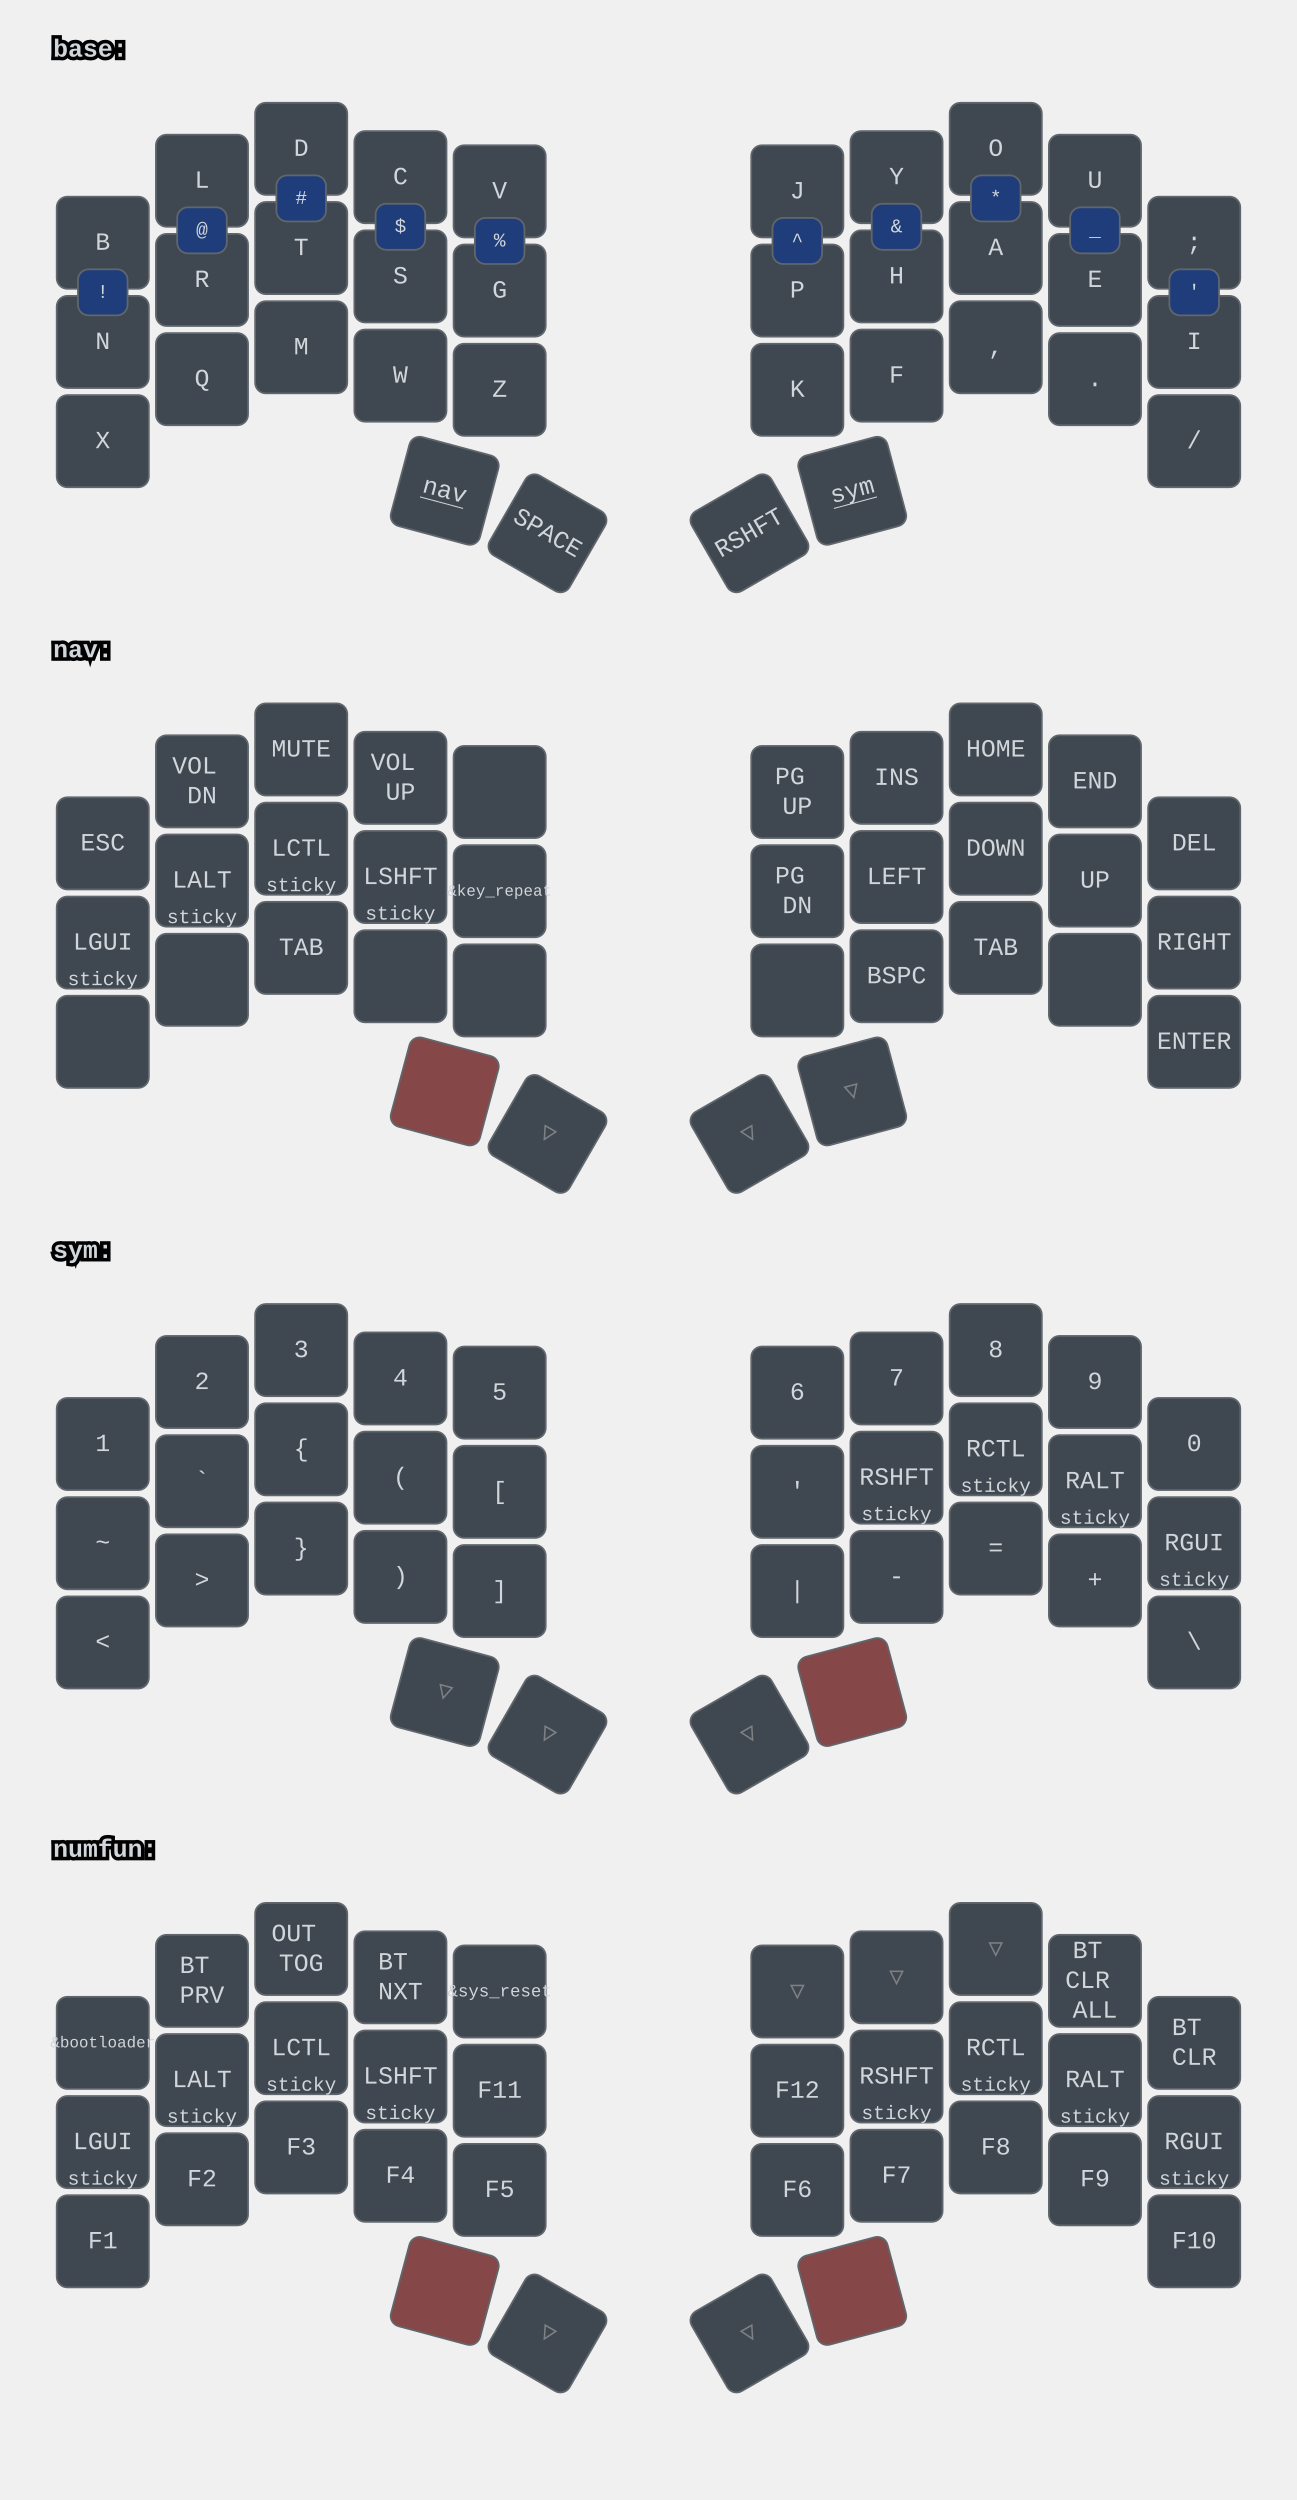
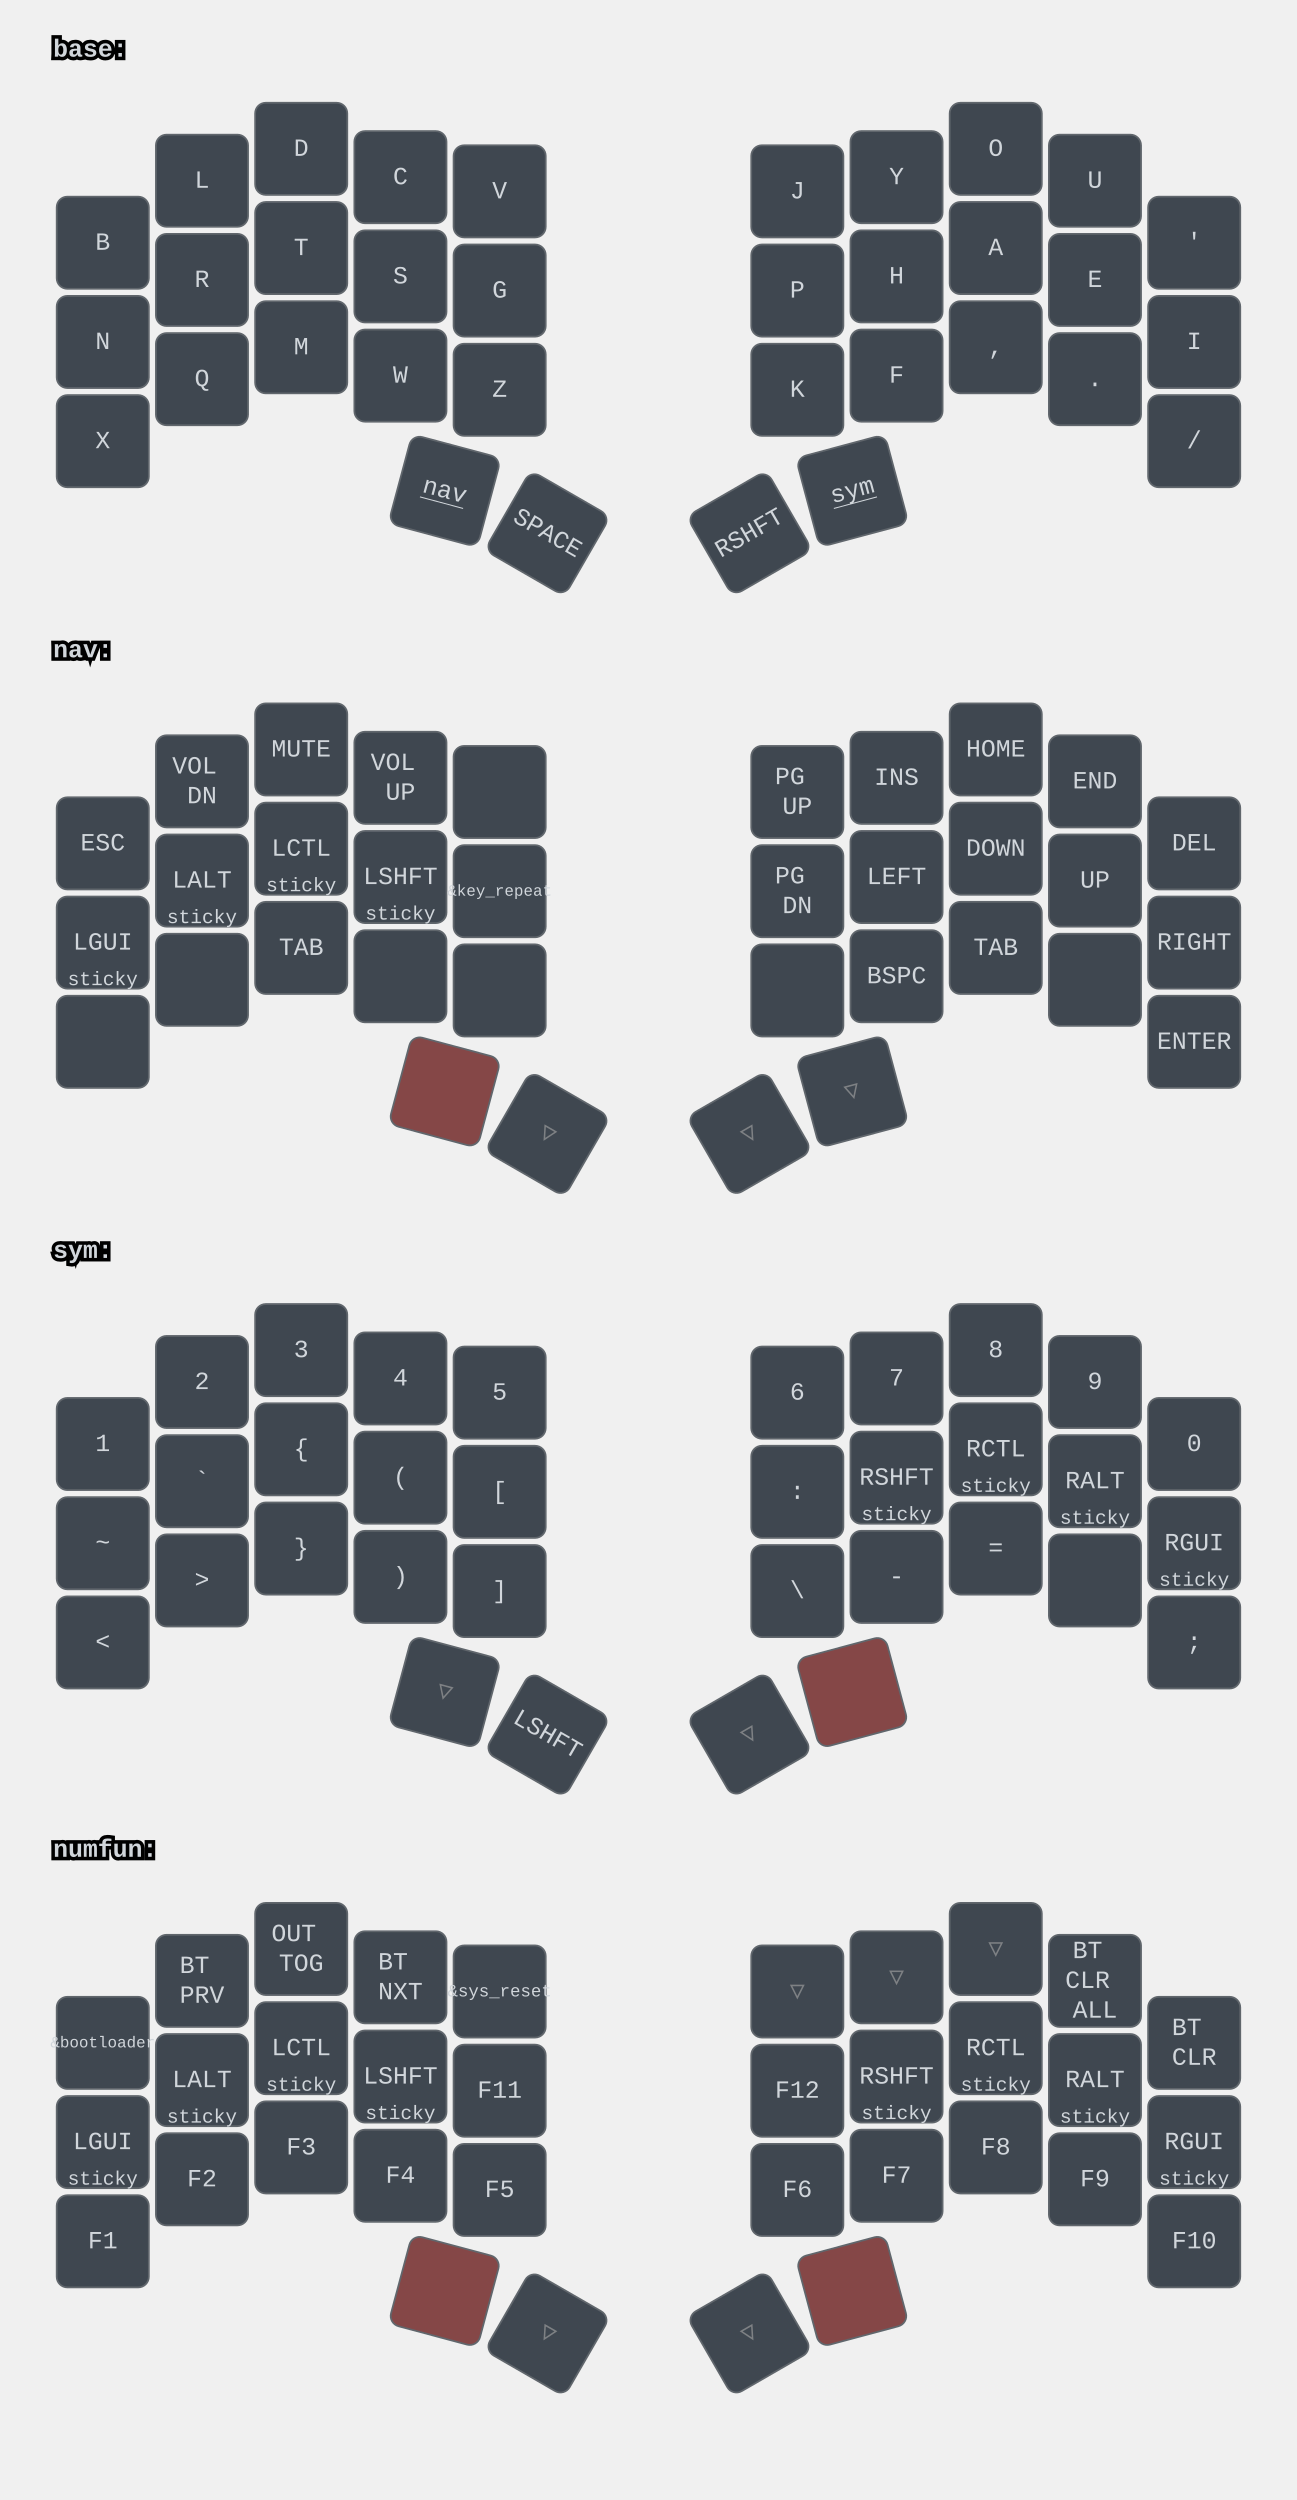
<svg xmlns="http://www.w3.org/2000/svg" width="732" height="1411" viewBox="0 0 732 1411" class="keymap">
  <style>/* inherit to force styles through use tags */
svg path {
    fill: inherit;
}

/* font and background color specifications */
svg.keymap {
    font-family: SFMono-Regular,Consolas,Liberation Mono,Menlo,monospace;
    font-size: 14px;
    font-kerning: normal;
    text-rendering: optimizeLegibility;
    fill: #24292e;
}

/* default key styling */
rect.key {
    fill: #f6f8fa;
}

rect.key, rect.combo {
    stroke: #c9cccf;
    stroke-width: 1;
}

/* default key side styling, only used is draw_key_sides is set */
rect.side {
    filter: brightness(90%);
}

/* color accent for combo boxes */
rect.combo, rect.combo-separate {
    fill: #cdf;
}

/* color accent for held keys */
rect.held, rect.combo.held {
    fill: #fdd;
}

/* color accent for ghost (optional) keys */
rect.ghost, rect.combo.ghost {
    stroke-dasharray: 4, 4;
    stroke-width: 2;
}

text {
    text-anchor: middle;
    dominant-baseline: middle;
}

/* styling for layer labels */
text.label {
    font-weight: bold;
    text-anchor: start;
    stroke: white;
    stroke-width: 4;
    paint-order: stroke;
}

/* styling for optional footer */
text.footer {
    text-anchor: end;
    dominant-baseline: auto;
    stroke: white;
    stroke-width: 4;
    paint-order: stroke;
}

/* styling for combo tap, and key non-tap label text */
text.combo, text.hold, text.shifted, text.left, text.right, text.tl, text.tr, text.bl, text.br {
    font-size: 11px;
}

text.hold, text.bl, text.br {
    text-anchor: middle;
    dominant-baseline: auto;
}

text.shifted, text.tl, text.tr {
    text-anchor: middle;
    dominant-baseline: hanging;
}

text.left, text.tl, text.bl {
    text-anchor: start;
}

text.right, text.tr, text.br {
    text-anchor: end;
}

text.layer-activator {
    text-decoration: underline;
}

/* styling for hold/shifted label text in combo box */
text.combo.hold, text.combo.shifted, text.combo.left, text.combo.right {
    font-size: 8px;
}

/* lighter symbol for transparent keys */
text.trans {
    fill: #7b7e81;
}

/* styling for combo dendrons */
path.combo {
    stroke-width: 1;
    stroke: gray;
    fill: none;
}

/* Start Tabler Icons Cleanup */
/* cannot use height/width with glyphs */
.icon-tabler &gt; path {
    fill: inherit;
    stroke: inherit;
    stroke-width: 2;
}
/* hide tabler's default box */
.icon-tabler &gt; path[stroke="none"][fill="none"] {
    visibility: hidden;
}
/* End Tabler Icons Cleanup */

svg.keymap { fill: #d1d6db; }
rect.key { fill: #3f4750; }
rect.key, rect.combo { stroke: #60666c; }
rect.combo, rect.combo-separate { fill: #1f3d7a; }
rect.held, rect.combo.held { fill: #854747; }
text.label, text.footer { stroke: black; }
text.trans { fill: #7e8184; }
path.combo { stroke: #7f7f7f; }
</style>
  <g transform="translate(30, 0)" class="layer-base">
    <text x="0" y="28" class="label" id="base">base:</text>
    <g transform="translate(0, 56)">
      <g transform="translate(28, 81)" class="key keypos-0">
        <rect rx="6" ry="6" x="-26" y="-26" width="52" height="52" class="key" />
        <text x="0" y="0" class="key tap">B</text>
      </g>
      <g transform="translate(84, 46)" class="key keypos-1">
        <rect rx="6" ry="6" x="-26" y="-26" width="52" height="52" class="key" />
        <text x="0" y="0" class="key tap">L</text>
      </g>
      <g transform="translate(140, 28)" class="key keypos-2">
        <rect rx="6" ry="6" x="-26" y="-26" width="52" height="52" class="key" />
        <text x="0" y="0" class="key tap">D</text>
      </g>
      <g transform="translate(196, 44)" class="key keypos-3">
        <rect rx="6" ry="6" x="-26" y="-26" width="52" height="52" class="key" />
        <text x="0" y="0" class="key tap">C</text>
      </g>
      <g transform="translate(252, 52)" class="key keypos-4">
        <rect rx="6" ry="6" x="-26" y="-26" width="52" height="52" class="key" />
        <text x="0" y="0" class="key tap">V</text>
      </g>
      <g transform="translate(420, 52)" class="key keypos-5">
        <rect rx="6" ry="6" x="-26" y="-26" width="52" height="52" class="key" />
        <text x="0" y="0" class="key tap">J</text>
      </g>
      <g transform="translate(476, 44)" class="key keypos-6">
        <rect rx="6" ry="6" x="-26" y="-26" width="52" height="52" class="key" />
        <text x="0" y="0" class="key tap">Y</text>
      </g>
      <g transform="translate(532, 28)" class="key keypos-7">
        <rect rx="6" ry="6" x="-26" y="-26" width="52" height="52" class="key" />
        <text x="0" y="0" class="key tap">O</text>
      </g>
      <g transform="translate(588, 46)" class="key keypos-8">
        <rect rx="6" ry="6" x="-26" y="-26" width="52" height="52" class="key" />
        <text x="0" y="0" class="key tap">U</text>
      </g>
      <g transform="translate(644, 81)" class="key keypos-9">
        <rect rx="6" ry="6" x="-26" y="-26" width="52" height="52" class="key" />
-         <text x="0" y="0" class="key tap">;</text>
+         <text x="0" y="0" class="key tap">'</text>
      </g>
      <g transform="translate(28, 137)" class="key keypos-10">
        <rect rx="6" ry="6" x="-26" y="-26" width="52" height="52" class="key" />
        <text x="0" y="0" class="key tap">N</text>
      </g>
      <g transform="translate(84, 102)" class="key keypos-11">
        <rect rx="6" ry="6" x="-26" y="-26" width="52" height="52" class="key" />
        <text x="0" y="0" class="key tap">R</text>
      </g>
      <g transform="translate(140, 84)" class="key keypos-12">
        <rect rx="6" ry="6" x="-26" y="-26" width="52" height="52" class="key" />
        <text x="0" y="0" class="key tap">T</text>
      </g>
      <g transform="translate(196, 100)" class="key keypos-13">
        <rect rx="6" ry="6" x="-26" y="-26" width="52" height="52" class="key" />
        <text x="0" y="0" class="key tap">S</text>
      </g>
      <g transform="translate(252, 108)" class="key keypos-14">
        <rect rx="6" ry="6" x="-26" y="-26" width="52" height="52" class="key" />
        <text x="0" y="0" class="key tap">G</text>
      </g>
      <g transform="translate(420, 108)" class="key keypos-15">
        <rect rx="6" ry="6" x="-26" y="-26" width="52" height="52" class="key" />
        <text x="0" y="0" class="key tap">P</text>
      </g>
      <g transform="translate(476, 100)" class="key keypos-16">
        <rect rx="6" ry="6" x="-26" y="-26" width="52" height="52" class="key" />
        <text x="0" y="0" class="key tap">H</text>
      </g>
      <g transform="translate(532, 84)" class="key keypos-17">
        <rect rx="6" ry="6" x="-26" y="-26" width="52" height="52" class="key" />
        <text x="0" y="0" class="key tap">A</text>
      </g>
      <g transform="translate(588, 102)" class="key keypos-18">
        <rect rx="6" ry="6" x="-26" y="-26" width="52" height="52" class="key" />
        <text x="0" y="0" class="key tap">E</text>
      </g>
      <g transform="translate(644, 137)" class="key keypos-19">
        <rect rx="6" ry="6" x="-26" y="-26" width="52" height="52" class="key" />
        <text x="0" y="0" class="key tap">I</text>
      </g>
      <g transform="translate(28, 193)" class="key keypos-20">
        <rect rx="6" ry="6" x="-26" y="-26" width="52" height="52" class="key" />
        <text x="0" y="0" class="key tap">X</text>
      </g>
      <g transform="translate(84, 158)" class="key keypos-21">
        <rect rx="6" ry="6" x="-26" y="-26" width="52" height="52" class="key" />
        <text x="0" y="0" class="key tap">Q</text>
      </g>
      <g transform="translate(140, 140)" class="key keypos-22">
        <rect rx="6" ry="6" x="-26" y="-26" width="52" height="52" class="key" />
        <text x="0" y="0" class="key tap">M</text>
      </g>
      <g transform="translate(196, 156)" class="key keypos-23">
        <rect rx="6" ry="6" x="-26" y="-26" width="52" height="52" class="key" />
        <text x="0" y="0" class="key tap">W</text>
      </g>
      <g transform="translate(252, 164)" class="key keypos-24">
        <rect rx="6" ry="6" x="-26" y="-26" width="52" height="52" class="key" />
        <text x="0" y="0" class="key tap">Z</text>
      </g>
      <g transform="translate(420, 164)" class="key keypos-25">
        <rect rx="6" ry="6" x="-26" y="-26" width="52" height="52" class="key" />
        <text x="0" y="0" class="key tap">K</text>
      </g>
      <g transform="translate(476, 156)" class="key keypos-26">
        <rect rx="6" ry="6" x="-26" y="-26" width="52" height="52" class="key" />
        <text x="0" y="0" class="key tap">F</text>
      </g>
      <g transform="translate(532, 140)" class="key keypos-27">
        <rect rx="6" ry="6" x="-26" y="-26" width="52" height="52" class="key" />
        <text x="0" y="0" class="key tap">,</text>
      </g>
      <g transform="translate(588, 158)" class="key keypos-28">
        <rect rx="6" ry="6" x="-26" y="-26" width="52" height="52" class="key" />
        <text x="0" y="0" class="key tap">.</text>
      </g>
      <g transform="translate(644, 193)" class="key keypos-29">
        <rect rx="6" ry="6" x="-26" y="-26" width="52" height="52" class="key" />
        <text x="0" y="0" class="key tap">/</text>
      </g>
      <g transform="translate(221, 221) rotate(15.0)" class="key keypos-30">
        <rect rx="6" ry="6" x="-26" y="-26" width="52" height="52" class="key" />
        <a href="#nav">
          <text x="0" y="0" class="key tap layer-activator">nav</text>
        </a>
      </g>
      <g transform="translate(279, 245) rotate(30.0)" class="key keypos-31">
        <rect rx="6" ry="6" x="-26" y="-26" width="52" height="52" class="key" />
        <text x="0" y="0" class="key tap">SPACE</text>
      </g>
      <g transform="translate(393, 245) rotate(-30.0)" class="key keypos-32">
        <rect rx="6" ry="6" x="-26" y="-26" width="52" height="52" class="key" />
        <text x="0" y="0" class="key tap">RSHFT</text>
      </g>
      <g transform="translate(451, 221) rotate(-15.0)" class="key keypos-33">
        <rect rx="6" ry="6" x="-26" y="-26" width="52" height="52" class="key" />
        <a href="#sym">
          <text x="0" y="0" class="key tap layer-activator">sym</text>
        </a>
-       </g>
-       <g class="combo combopos-0">
-         <rect rx="6" ry="6" x="14" y="96" width="28" height="26" class="combo" />
-         <text x="28" y="109" class="combo tap">!</text>
-       </g>
-       <g class="combo combopos-1">
-         <rect rx="6" ry="6" x="70" y="61" width="28" height="26" class="combo" />
-         <text x="84" y="74" class="combo tap">@</text>
-       </g>
-       <g class="combo combopos-2">
-         <rect rx="6" ry="6" x="126" y="43" width="28" height="26" class="combo" />
-         <text x="140" y="56" class="combo tap">#</text>
-       </g>
-       <g class="combo combopos-3">
-         <rect rx="6" ry="6" x="182" y="59" width="28" height="26" class="combo" />
-         <text x="196" y="72" class="combo tap">$</text>
-       </g>
-       <g class="combo combopos-4">
-         <rect rx="6" ry="6" x="238" y="67" width="28" height="26" class="combo" />
-         <text x="252" y="80" class="combo tap">%</text>
-       </g>
-       <g class="combo combopos-5">
-         <rect rx="6" ry="6" x="406" y="67" width="28" height="26" class="combo" />
-         <text x="420" y="80" class="combo tap">^</text>
-       </g>
-       <g class="combo combopos-6">
-         <rect rx="6" ry="6" x="462" y="59" width="28" height="26" class="combo" />
-         <text x="476" y="72" class="combo tap">&amp;</text>
-       </g>
-       <g class="combo combopos-7">
-         <rect rx="6" ry="6" x="518" y="43" width="28" height="26" class="combo" />
-         <text x="532" y="56" class="combo tap">*</text>
-       </g>
-       <g class="combo combopos-8">
-         <rect rx="6" ry="6" x="574" y="61" width="28" height="26" class="combo" />
-         <text x="588" y="74" class="combo tap">_</text>
-       </g>
-       <g class="combo combopos-9">
-         <rect rx="6" ry="6" x="630" y="96" width="28" height="26" class="combo" />
-         <text x="644" y="109" class="combo tap">'</text>
      </g>
    </g>
  </g>
  <g transform="translate(30, 339)" class="layer-nav">
    <text x="0" y="28" class="label" id="nav">nav:</text>
    <g transform="translate(0, 56)">
      <g transform="translate(28, 81)" class="key keypos-0">
        <rect rx="6" ry="6" x="-26" y="-26" width="52" height="52" class="key" />
        <text x="0" y="0" class="key tap">ESC</text>
      </g>
      <g transform="translate(84, 46)" class="key keypos-1">
        <rect rx="6" ry="6" x="-26" y="-26" width="52" height="52" class="key" />
        <text x="0" y="0" class="key tap">
          <tspan x="0" dy="-0.6em">VOL</tspan>
          <tspan x="0" dy="1.2em">DN</tspan>
        </text>
      </g>
      <g transform="translate(140, 28)" class="key keypos-2">
        <rect rx="6" ry="6" x="-26" y="-26" width="52" height="52" class="key" />
        <text x="0" y="0" class="key tap">MUTE</text>
      </g>
      <g transform="translate(196, 44)" class="key keypos-3">
        <rect rx="6" ry="6" x="-26" y="-26" width="52" height="52" class="key" />
        <text x="0" y="0" class="key tap">
          <tspan x="0" dy="-0.6em">VOL</tspan>
          <tspan x="0" dy="1.2em">UP</tspan>
        </text>
      </g>
      <g transform="translate(252, 52)" class="key keypos-4">
        <rect rx="6" ry="6" x="-26" y="-26" width="52" height="52" class="key" />
      </g>
      <g transform="translate(420, 52)" class="key keypos-5">
        <rect rx="6" ry="6" x="-26" y="-26" width="52" height="52" class="key" />
        <text x="0" y="0" class="key tap">
          <tspan x="0" dy="-0.6em">PG</tspan>
          <tspan x="0" dy="1.2em">UP</tspan>
        </text>
      </g>
      <g transform="translate(476, 44)" class="key keypos-6">
        <rect rx="6" ry="6" x="-26" y="-26" width="52" height="52" class="key" />
        <text x="0" y="0" class="key tap">INS</text>
      </g>
      <g transform="translate(532, 28)" class="key keypos-7">
        <rect rx="6" ry="6" x="-26" y="-26" width="52" height="52" class="key" />
        <text x="0" y="0" class="key tap">HOME</text>
      </g>
      <g transform="translate(588, 46)" class="key keypos-8">
        <rect rx="6" ry="6" x="-26" y="-26" width="52" height="52" class="key" />
        <text x="0" y="0" class="key tap">END</text>
      </g>
      <g transform="translate(644, 81)" class="key keypos-9">
        <rect rx="6" ry="6" x="-26" y="-26" width="52" height="52" class="key" />
        <text x="0" y="0" class="key tap">DEL</text>
      </g>
      <g transform="translate(28, 137)" class="key keypos-10">
        <rect rx="6" ry="6" x="-26" y="-26" width="52" height="52" class="key" />
        <text x="0" y="0" class="key tap">LGUI</text>
        <text x="0" y="24" class="key hold">sticky</text>
      </g>
      <g transform="translate(84, 102)" class="key keypos-11">
        <rect rx="6" ry="6" x="-26" y="-26" width="52" height="52" class="key" />
        <text x="0" y="0" class="key tap">LALT</text>
        <text x="0" y="24" class="key hold">sticky</text>
      </g>
      <g transform="translate(140, 84)" class="key keypos-12">
        <rect rx="6" ry="6" x="-26" y="-26" width="52" height="52" class="key" />
        <text x="0" y="0" class="key tap">LCTL</text>
        <text x="0" y="24" class="key hold">sticky</text>
      </g>
      <g transform="translate(196, 100)" class="key keypos-13">
        <rect rx="6" ry="6" x="-26" y="-26" width="52" height="52" class="key" />
        <text x="0" y="0" class="key tap">LSHFT</text>
        <text x="0" y="24" class="key hold">sticky</text>
      </g>
      <g transform="translate(252, 108)" class="key keypos-14">
        <rect rx="6" ry="6" x="-26" y="-26" width="52" height="52" class="key" />
        <text x="0" y="0" class="key tap">
          <tspan style="font-size: 64%">&amp;key_repeat</tspan>
        </text>
      </g>
      <g transform="translate(420, 108)" class="key keypos-15">
        <rect rx="6" ry="6" x="-26" y="-26" width="52" height="52" class="key" />
        <text x="0" y="0" class="key tap">
          <tspan x="0" dy="-0.6em">PG</tspan>
          <tspan x="0" dy="1.2em">DN</tspan>
        </text>
      </g>
      <g transform="translate(476, 100)" class="key keypos-16">
        <rect rx="6" ry="6" x="-26" y="-26" width="52" height="52" class="key" />
        <text x="0" y="0" class="key tap">LEFT</text>
      </g>
      <g transform="translate(532, 84)" class="key keypos-17">
        <rect rx="6" ry="6" x="-26" y="-26" width="52" height="52" class="key" />
        <text x="0" y="0" class="key tap">DOWN</text>
      </g>
      <g transform="translate(588, 102)" class="key keypos-18">
        <rect rx="6" ry="6" x="-26" y="-26" width="52" height="52" class="key" />
        <text x="0" y="0" class="key tap">UP</text>
      </g>
      <g transform="translate(644, 137)" class="key keypos-19">
        <rect rx="6" ry="6" x="-26" y="-26" width="52" height="52" class="key" />
        <text x="0" y="0" class="key tap">RIGHT</text>
      </g>
      <g transform="translate(28, 193)" class="key keypos-20">
        <rect rx="6" ry="6" x="-26" y="-26" width="52" height="52" class="key" />
      </g>
      <g transform="translate(84, 158)" class="key keypos-21">
        <rect rx="6" ry="6" x="-26" y="-26" width="52" height="52" class="key" />
      </g>
      <g transform="translate(140, 140)" class="key keypos-22">
        <rect rx="6" ry="6" x="-26" y="-26" width="52" height="52" class="key" />
        <text x="0" y="0" class="key tap">TAB</text>
      </g>
      <g transform="translate(196, 156)" class="key keypos-23">
        <rect rx="6" ry="6" x="-26" y="-26" width="52" height="52" class="key" />
      </g>
      <g transform="translate(252, 164)" class="key keypos-24">
        <rect rx="6" ry="6" x="-26" y="-26" width="52" height="52" class="key" />
      </g>
      <g transform="translate(420, 164)" class="key keypos-25">
        <rect rx="6" ry="6" x="-26" y="-26" width="52" height="52" class="key" />
      </g>
      <g transform="translate(476, 156)" class="key keypos-26">
        <rect rx="6" ry="6" x="-26" y="-26" width="52" height="52" class="key" />
        <text x="0" y="0" class="key tap">BSPC</text>
      </g>
      <g transform="translate(532, 140)" class="key keypos-27">
        <rect rx="6" ry="6" x="-26" y="-26" width="52" height="52" class="key" />
        <text x="0" y="0" class="key tap">TAB</text>
      </g>
      <g transform="translate(588, 158)" class="key keypos-28">
        <rect rx="6" ry="6" x="-26" y="-26" width="52" height="52" class="key" />
      </g>
      <g transform="translate(644, 193)" class="key keypos-29">
        <rect rx="6" ry="6" x="-26" y="-26" width="52" height="52" class="key" />
        <text x="0" y="0" class="key tap">ENTER</text>
      </g>
      <g transform="translate(221, 221) rotate(15.0)" class="key held keypos-30">
        <rect rx="6" ry="6" x="-26" y="-26" width="52" height="52" class="key held" />
      </g>
      <g transform="translate(279, 245) rotate(30.0)" class="key trans keypos-31">
        <rect rx="6" ry="6" x="-26" y="-26" width="52" height="52" class="key trans" />
        <text x="0" y="0" class="key trans tap">▽</text>
      </g>
      <g transform="translate(393, 245) rotate(-30.0)" class="key trans keypos-32">
        <rect rx="6" ry="6" x="-26" y="-26" width="52" height="52" class="key trans" />
        <text x="0" y="0" class="key trans tap">▽</text>
      </g>
      <g transform="translate(451, 221) rotate(-15.0)" class="key trans keypos-33">
        <rect rx="6" ry="6" x="-26" y="-26" width="52" height="52" class="key trans" />
        <text x="0" y="0" class="key trans tap">▽</text>
      </g>
    </g>
  </g>
  <g transform="translate(30, 678)" class="layer-sym">
    <text x="0" y="28" class="label" id="sym">sym:</text>
    <g transform="translate(0, 56)">
      <g transform="translate(28, 81)" class="key keypos-0">
        <rect rx="6" ry="6" x="-26" y="-26" width="52" height="52" class="key" />
        <text x="0" y="0" class="key tap">1</text>
      </g>
      <g transform="translate(84, 46)" class="key keypos-1">
        <rect rx="6" ry="6" x="-26" y="-26" width="52" height="52" class="key" />
        <text x="0" y="0" class="key tap">2</text>
      </g>
      <g transform="translate(140, 28)" class="key keypos-2">
        <rect rx="6" ry="6" x="-26" y="-26" width="52" height="52" class="key" />
        <text x="0" y="0" class="key tap">3</text>
      </g>
      <g transform="translate(196, 44)" class="key keypos-3">
        <rect rx="6" ry="6" x="-26" y="-26" width="52" height="52" class="key" />
        <text x="0" y="0" class="key tap">4</text>
      </g>
      <g transform="translate(252, 52)" class="key keypos-4">
        <rect rx="6" ry="6" x="-26" y="-26" width="52" height="52" class="key" />
        <text x="0" y="0" class="key tap">5</text>
      </g>
      <g transform="translate(420, 52)" class="key keypos-5">
        <rect rx="6" ry="6" x="-26" y="-26" width="52" height="52" class="key" />
        <text x="0" y="0" class="key tap">6</text>
      </g>
      <g transform="translate(476, 44)" class="key keypos-6">
        <rect rx="6" ry="6" x="-26" y="-26" width="52" height="52" class="key" />
        <text x="0" y="0" class="key tap">7</text>
      </g>
      <g transform="translate(532, 28)" class="key keypos-7">
        <rect rx="6" ry="6" x="-26" y="-26" width="52" height="52" class="key" />
        <text x="0" y="0" class="key tap">8</text>
      </g>
      <g transform="translate(588, 46)" class="key keypos-8">
        <rect rx="6" ry="6" x="-26" y="-26" width="52" height="52" class="key" />
        <text x="0" y="0" class="key tap">9</text>
      </g>
      <g transform="translate(644, 81)" class="key keypos-9">
        <rect rx="6" ry="6" x="-26" y="-26" width="52" height="52" class="key" />
        <text x="0" y="0" class="key tap">0</text>
      </g>
      <g transform="translate(28, 137)" class="key keypos-10">
        <rect rx="6" ry="6" x="-26" y="-26" width="52" height="52" class="key" />
        <text x="0" y="0" class="key tap">~</text>
      </g>
      <g transform="translate(84, 102)" class="key keypos-11">
        <rect rx="6" ry="6" x="-26" y="-26" width="52" height="52" class="key" />
        <text x="0" y="0" class="key tap">`</text>
      </g>
      <g transform="translate(140, 84)" class="key keypos-12">
        <rect rx="6" ry="6" x="-26" y="-26" width="52" height="52" class="key" />
        <text x="0" y="0" class="key tap">{</text>
      </g>
      <g transform="translate(196, 100)" class="key keypos-13">
        <rect rx="6" ry="6" x="-26" y="-26" width="52" height="52" class="key" />
        <text x="0" y="0" class="key tap">(</text>
      </g>
      <g transform="translate(252, 108)" class="key keypos-14">
        <rect rx="6" ry="6" x="-26" y="-26" width="52" height="52" class="key" />
        <text x="0" y="0" class="key tap">[</text>
      </g>
      <g transform="translate(420, 108)" class="key keypos-15">
        <rect rx="6" ry="6" x="-26" y="-26" width="52" height="52" class="key" />
-         <text x="0" y="0" class="key tap">'</text>
+         <text x="0" y="0" class="key tap">:</text>
      </g>
      <g transform="translate(476, 100)" class="key keypos-16">
        <rect rx="6" ry="6" x="-26" y="-26" width="52" height="52" class="key" />
        <text x="0" y="0" class="key tap">RSHFT</text>
        <text x="0" y="24" class="key hold">sticky</text>
      </g>
      <g transform="translate(532, 84)" class="key keypos-17">
        <rect rx="6" ry="6" x="-26" y="-26" width="52" height="52" class="key" />
        <text x="0" y="0" class="key tap">RCTL</text>
        <text x="0" y="24" class="key hold">sticky</text>
      </g>
      <g transform="translate(588, 102)" class="key keypos-18">
        <rect rx="6" ry="6" x="-26" y="-26" width="52" height="52" class="key" />
        <text x="0" y="0" class="key tap">RALT</text>
        <text x="0" y="24" class="key hold">sticky</text>
      </g>
      <g transform="translate(644, 137)" class="key keypos-19">
        <rect rx="6" ry="6" x="-26" y="-26" width="52" height="52" class="key" />
        <text x="0" y="0" class="key tap">RGUI</text>
        <text x="0" y="24" class="key hold">sticky</text>
      </g>
      <g transform="translate(28, 193)" class="key keypos-20">
        <rect rx="6" ry="6" x="-26" y="-26" width="52" height="52" class="key" />
        <text x="0" y="0" class="key tap">&lt;</text>
      </g>
      <g transform="translate(84, 158)" class="key keypos-21">
        <rect rx="6" ry="6" x="-26" y="-26" width="52" height="52" class="key" />
        <text x="0" y="0" class="key tap">&gt;</text>
      </g>
      <g transform="translate(140, 140)" class="key keypos-22">
        <rect rx="6" ry="6" x="-26" y="-26" width="52" height="52" class="key" />
        <text x="0" y="0" class="key tap">}</text>
      </g>
      <g transform="translate(196, 156)" class="key keypos-23">
        <rect rx="6" ry="6" x="-26" y="-26" width="52" height="52" class="key" />
        <text x="0" y="0" class="key tap">)</text>
      </g>
      <g transform="translate(252, 164)" class="key keypos-24">
        <rect rx="6" ry="6" x="-26" y="-26" width="52" height="52" class="key" />
        <text x="0" y="0" class="key tap">]</text>
      </g>
      <g transform="translate(420, 164)" class="key keypos-25">
        <rect rx="6" ry="6" x="-26" y="-26" width="52" height="52" class="key" />
-         <text x="0" y="0" class="key tap">|</text>
+         <text x="0" y="0" class="key tap">\</text>
      </g>
      <g transform="translate(476, 156)" class="key keypos-26">
        <rect rx="6" ry="6" x="-26" y="-26" width="52" height="52" class="key" />
        <text x="0" y="0" class="key tap">-</text>
      </g>
      <g transform="translate(532, 140)" class="key keypos-27">
        <rect rx="6" ry="6" x="-26" y="-26" width="52" height="52" class="key" />
        <text x="0" y="0" class="key tap">=</text>
      </g>
      <g transform="translate(588, 158)" class="key keypos-28">
        <rect rx="6" ry="6" x="-26" y="-26" width="52" height="52" class="key" />
-         <text x="0" y="0" class="key tap">+</text>
      </g>
      <g transform="translate(644, 193)" class="key keypos-29">
        <rect rx="6" ry="6" x="-26" y="-26" width="52" height="52" class="key" />
-         <text x="0" y="0" class="key tap">\</text>
+         <text x="0" y="0" class="key tap">;</text>
      </g>
      <g transform="translate(221, 221) rotate(15.0)" class="key trans keypos-30">
        <rect rx="6" ry="6" x="-26" y="-26" width="52" height="52" class="key trans" />
        <text x="0" y="0" class="key trans tap">▽</text>
      </g>
-       <g transform="translate(279, 245) rotate(30.0)" class="key trans keypos-31">
-         <rect rx="6" ry="6" x="-26" y="-26" width="52" height="52" class="key trans" />
-         <text x="0" y="0" class="key trans tap">▽</text>
+       <g transform="translate(279, 245) rotate(30.0)" class="key keypos-31">
+         <rect rx="6" ry="6" x="-26" y="-26" width="52" height="52" class="key" />
+         <text x="0" y="0" class="key tap">LSHFT</text>
      </g>
      <g transform="translate(393, 245) rotate(-30.0)" class="key trans keypos-32">
        <rect rx="6" ry="6" x="-26" y="-26" width="52" height="52" class="key trans" />
        <text x="0" y="0" class="key trans tap">▽</text>
      </g>
      <g transform="translate(451, 221) rotate(-15.0)" class="key held keypos-33">
        <rect rx="6" ry="6" x="-26" y="-26" width="52" height="52" class="key held" />
      </g>
    </g>
  </g>
  <g transform="translate(30, 1016)" class="layer-numfun">
    <text x="0" y="28" class="label" id="numfun">numfun:</text>
    <g transform="translate(0, 56)">
      <g transform="translate(28, 81)" class="key keypos-0">
        <rect rx="6" ry="6" x="-26" y="-26" width="52" height="52" class="key" />
        <text x="0" y="0" class="key tap">
          <tspan style="font-size: 64%">&amp;bootloader</tspan>
        </text>
      </g>
      <g transform="translate(84, 46)" class="key keypos-1">
        <rect rx="6" ry="6" x="-26" y="-26" width="52" height="52" class="key" />
        <text x="0" y="0" class="key tap">
          <tspan x="0" dy="-0.6em">BT</tspan>
          <tspan x="0" dy="1.2em">PRV</tspan>
        </text>
      </g>
      <g transform="translate(140, 28)" class="key keypos-2">
        <rect rx="6" ry="6" x="-26" y="-26" width="52" height="52" class="key" />
        <text x="0" y="0" class="key tap">
          <tspan x="0" dy="-0.6em">OUT</tspan>
          <tspan x="0" dy="1.2em">TOG</tspan>
        </text>
      </g>
      <g transform="translate(196, 44)" class="key keypos-3">
        <rect rx="6" ry="6" x="-26" y="-26" width="52" height="52" class="key" />
        <text x="0" y="0" class="key tap">
          <tspan x="0" dy="-0.6em">BT</tspan>
          <tspan x="0" dy="1.2em">NXT</tspan>
        </text>
      </g>
      <g transform="translate(252, 52)" class="key keypos-4">
        <rect rx="6" ry="6" x="-26" y="-26" width="52" height="52" class="key" />
        <text x="0" y="0" class="key tap">
          <tspan style="font-size: 70%">&amp;sys_reset</tspan>
        </text>
      </g>
      <g transform="translate(420, 52)" class="key trans keypos-5">
        <rect rx="6" ry="6" x="-26" y="-26" width="52" height="52" class="key trans" />
        <text x="0" y="0" class="key trans tap">▽</text>
      </g>
      <g transform="translate(476, 44)" class="key trans keypos-6">
        <rect rx="6" ry="6" x="-26" y="-26" width="52" height="52" class="key trans" />
        <text x="0" y="0" class="key trans tap">▽</text>
      </g>
      <g transform="translate(532, 28)" class="key trans keypos-7">
        <rect rx="6" ry="6" x="-26" y="-26" width="52" height="52" class="key trans" />
        <text x="0" y="0" class="key trans tap">▽</text>
      </g>
      <g transform="translate(588, 46)" class="key keypos-8">
        <rect rx="6" ry="6" x="-26" y="-26" width="52" height="52" class="key" />
        <text x="0" y="0" class="key tap">
          <tspan x="0" dy="-1.2em">BT</tspan>
          <tspan x="0" dy="1.2em">CLR</tspan>
          <tspan x="0" dy="1.2em">ALL</tspan>
        </text>
      </g>
      <g transform="translate(644, 81)" class="key keypos-9">
        <rect rx="6" ry="6" x="-26" y="-26" width="52" height="52" class="key" />
        <text x="0" y="0" class="key tap">
          <tspan x="0" dy="-0.6em">BT</tspan>
          <tspan x="0" dy="1.2em">CLR</tspan>
        </text>
      </g>
      <g transform="translate(28, 137)" class="key keypos-10">
        <rect rx="6" ry="6" x="-26" y="-26" width="52" height="52" class="key" />
        <text x="0" y="0" class="key tap">LGUI</text>
        <text x="0" y="24" class="key hold">sticky</text>
      </g>
      <g transform="translate(84, 102)" class="key keypos-11">
        <rect rx="6" ry="6" x="-26" y="-26" width="52" height="52" class="key" />
        <text x="0" y="0" class="key tap">LALT</text>
        <text x="0" y="24" class="key hold">sticky</text>
      </g>
      <g transform="translate(140, 84)" class="key keypos-12">
        <rect rx="6" ry="6" x="-26" y="-26" width="52" height="52" class="key" />
        <text x="0" y="0" class="key tap">LCTL</text>
        <text x="0" y="24" class="key hold">sticky</text>
      </g>
      <g transform="translate(196, 100)" class="key keypos-13">
        <rect rx="6" ry="6" x="-26" y="-26" width="52" height="52" class="key" />
        <text x="0" y="0" class="key tap">LSHFT</text>
        <text x="0" y="24" class="key hold">sticky</text>
      </g>
      <g transform="translate(252, 108)" class="key keypos-14">
        <rect rx="6" ry="6" x="-26" y="-26" width="52" height="52" class="key" />
        <text x="0" y="0" class="key tap">F11</text>
      </g>
      <g transform="translate(420, 108)" class="key keypos-15">
        <rect rx="6" ry="6" x="-26" y="-26" width="52" height="52" class="key" />
        <text x="0" y="0" class="key tap">F12</text>
      </g>
      <g transform="translate(476, 100)" class="key keypos-16">
        <rect rx="6" ry="6" x="-26" y="-26" width="52" height="52" class="key" />
        <text x="0" y="0" class="key tap">RSHFT</text>
        <text x="0" y="24" class="key hold">sticky</text>
      </g>
      <g transform="translate(532, 84)" class="key keypos-17">
        <rect rx="6" ry="6" x="-26" y="-26" width="52" height="52" class="key" />
        <text x="0" y="0" class="key tap">RCTL</text>
        <text x="0" y="24" class="key hold">sticky</text>
      </g>
      <g transform="translate(588, 102)" class="key keypos-18">
        <rect rx="6" ry="6" x="-26" y="-26" width="52" height="52" class="key" />
        <text x="0" y="0" class="key tap">RALT</text>
        <text x="0" y="24" class="key hold">sticky</text>
      </g>
      <g transform="translate(644, 137)" class="key keypos-19">
        <rect rx="6" ry="6" x="-26" y="-26" width="52" height="52" class="key" />
        <text x="0" y="0" class="key tap">RGUI</text>
        <text x="0" y="24" class="key hold">sticky</text>
      </g>
      <g transform="translate(28, 193)" class="key keypos-20">
        <rect rx="6" ry="6" x="-26" y="-26" width="52" height="52" class="key" />
        <text x="0" y="0" class="key tap">F1</text>
      </g>
      <g transform="translate(84, 158)" class="key keypos-21">
        <rect rx="6" ry="6" x="-26" y="-26" width="52" height="52" class="key" />
        <text x="0" y="0" class="key tap">F2</text>
      </g>
      <g transform="translate(140, 140)" class="key keypos-22">
        <rect rx="6" ry="6" x="-26" y="-26" width="52" height="52" class="key" />
        <text x="0" y="0" class="key tap">F3</text>
      </g>
      <g transform="translate(196, 156)" class="key keypos-23">
        <rect rx="6" ry="6" x="-26" y="-26" width="52" height="52" class="key" />
        <text x="0" y="0" class="key tap">F4</text>
      </g>
      <g transform="translate(252, 164)" class="key keypos-24">
        <rect rx="6" ry="6" x="-26" y="-26" width="52" height="52" class="key" />
        <text x="0" y="0" class="key tap">F5</text>
      </g>
      <g transform="translate(420, 164)" class="key keypos-25">
        <rect rx="6" ry="6" x="-26" y="-26" width="52" height="52" class="key" />
        <text x="0" y="0" class="key tap">F6</text>
      </g>
      <g transform="translate(476, 156)" class="key keypos-26">
        <rect rx="6" ry="6" x="-26" y="-26" width="52" height="52" class="key" />
        <text x="0" y="0" class="key tap">F7</text>
      </g>
      <g transform="translate(532, 140)" class="key keypos-27">
        <rect rx="6" ry="6" x="-26" y="-26" width="52" height="52" class="key" />
        <text x="0" y="0" class="key tap">F8</text>
      </g>
      <g transform="translate(588, 158)" class="key keypos-28">
        <rect rx="6" ry="6" x="-26" y="-26" width="52" height="52" class="key" />
        <text x="0" y="0" class="key tap">F9</text>
      </g>
      <g transform="translate(644, 193)" class="key keypos-29">
        <rect rx="6" ry="6" x="-26" y="-26" width="52" height="52" class="key" />
        <text x="0" y="0" class="key tap">F10</text>
      </g>
      <g transform="translate(221, 221) rotate(15.0)" class="key held keypos-30">
        <rect rx="6" ry="6" x="-26" y="-26" width="52" height="52" class="key held" />
      </g>
      <g transform="translate(279, 245) rotate(30.0)" class="key trans keypos-31">
        <rect rx="6" ry="6" x="-26" y="-26" width="52" height="52" class="key trans" />
        <text x="0" y="0" class="key trans tap">▽</text>
      </g>
      <g transform="translate(393, 245) rotate(-30.0)" class="key trans keypos-32">
        <rect rx="6" ry="6" x="-26" y="-26" width="52" height="52" class="key trans" />
        <text x="0" y="0" class="key trans tap">▽</text>
      </g>
      <g transform="translate(451, 221) rotate(-15.0)" class="key held keypos-33">
        <rect rx="6" ry="6" x="-26" y="-26" width="52" height="52" class="key held" />
      </g>
    </g>
  </g>
</svg>
